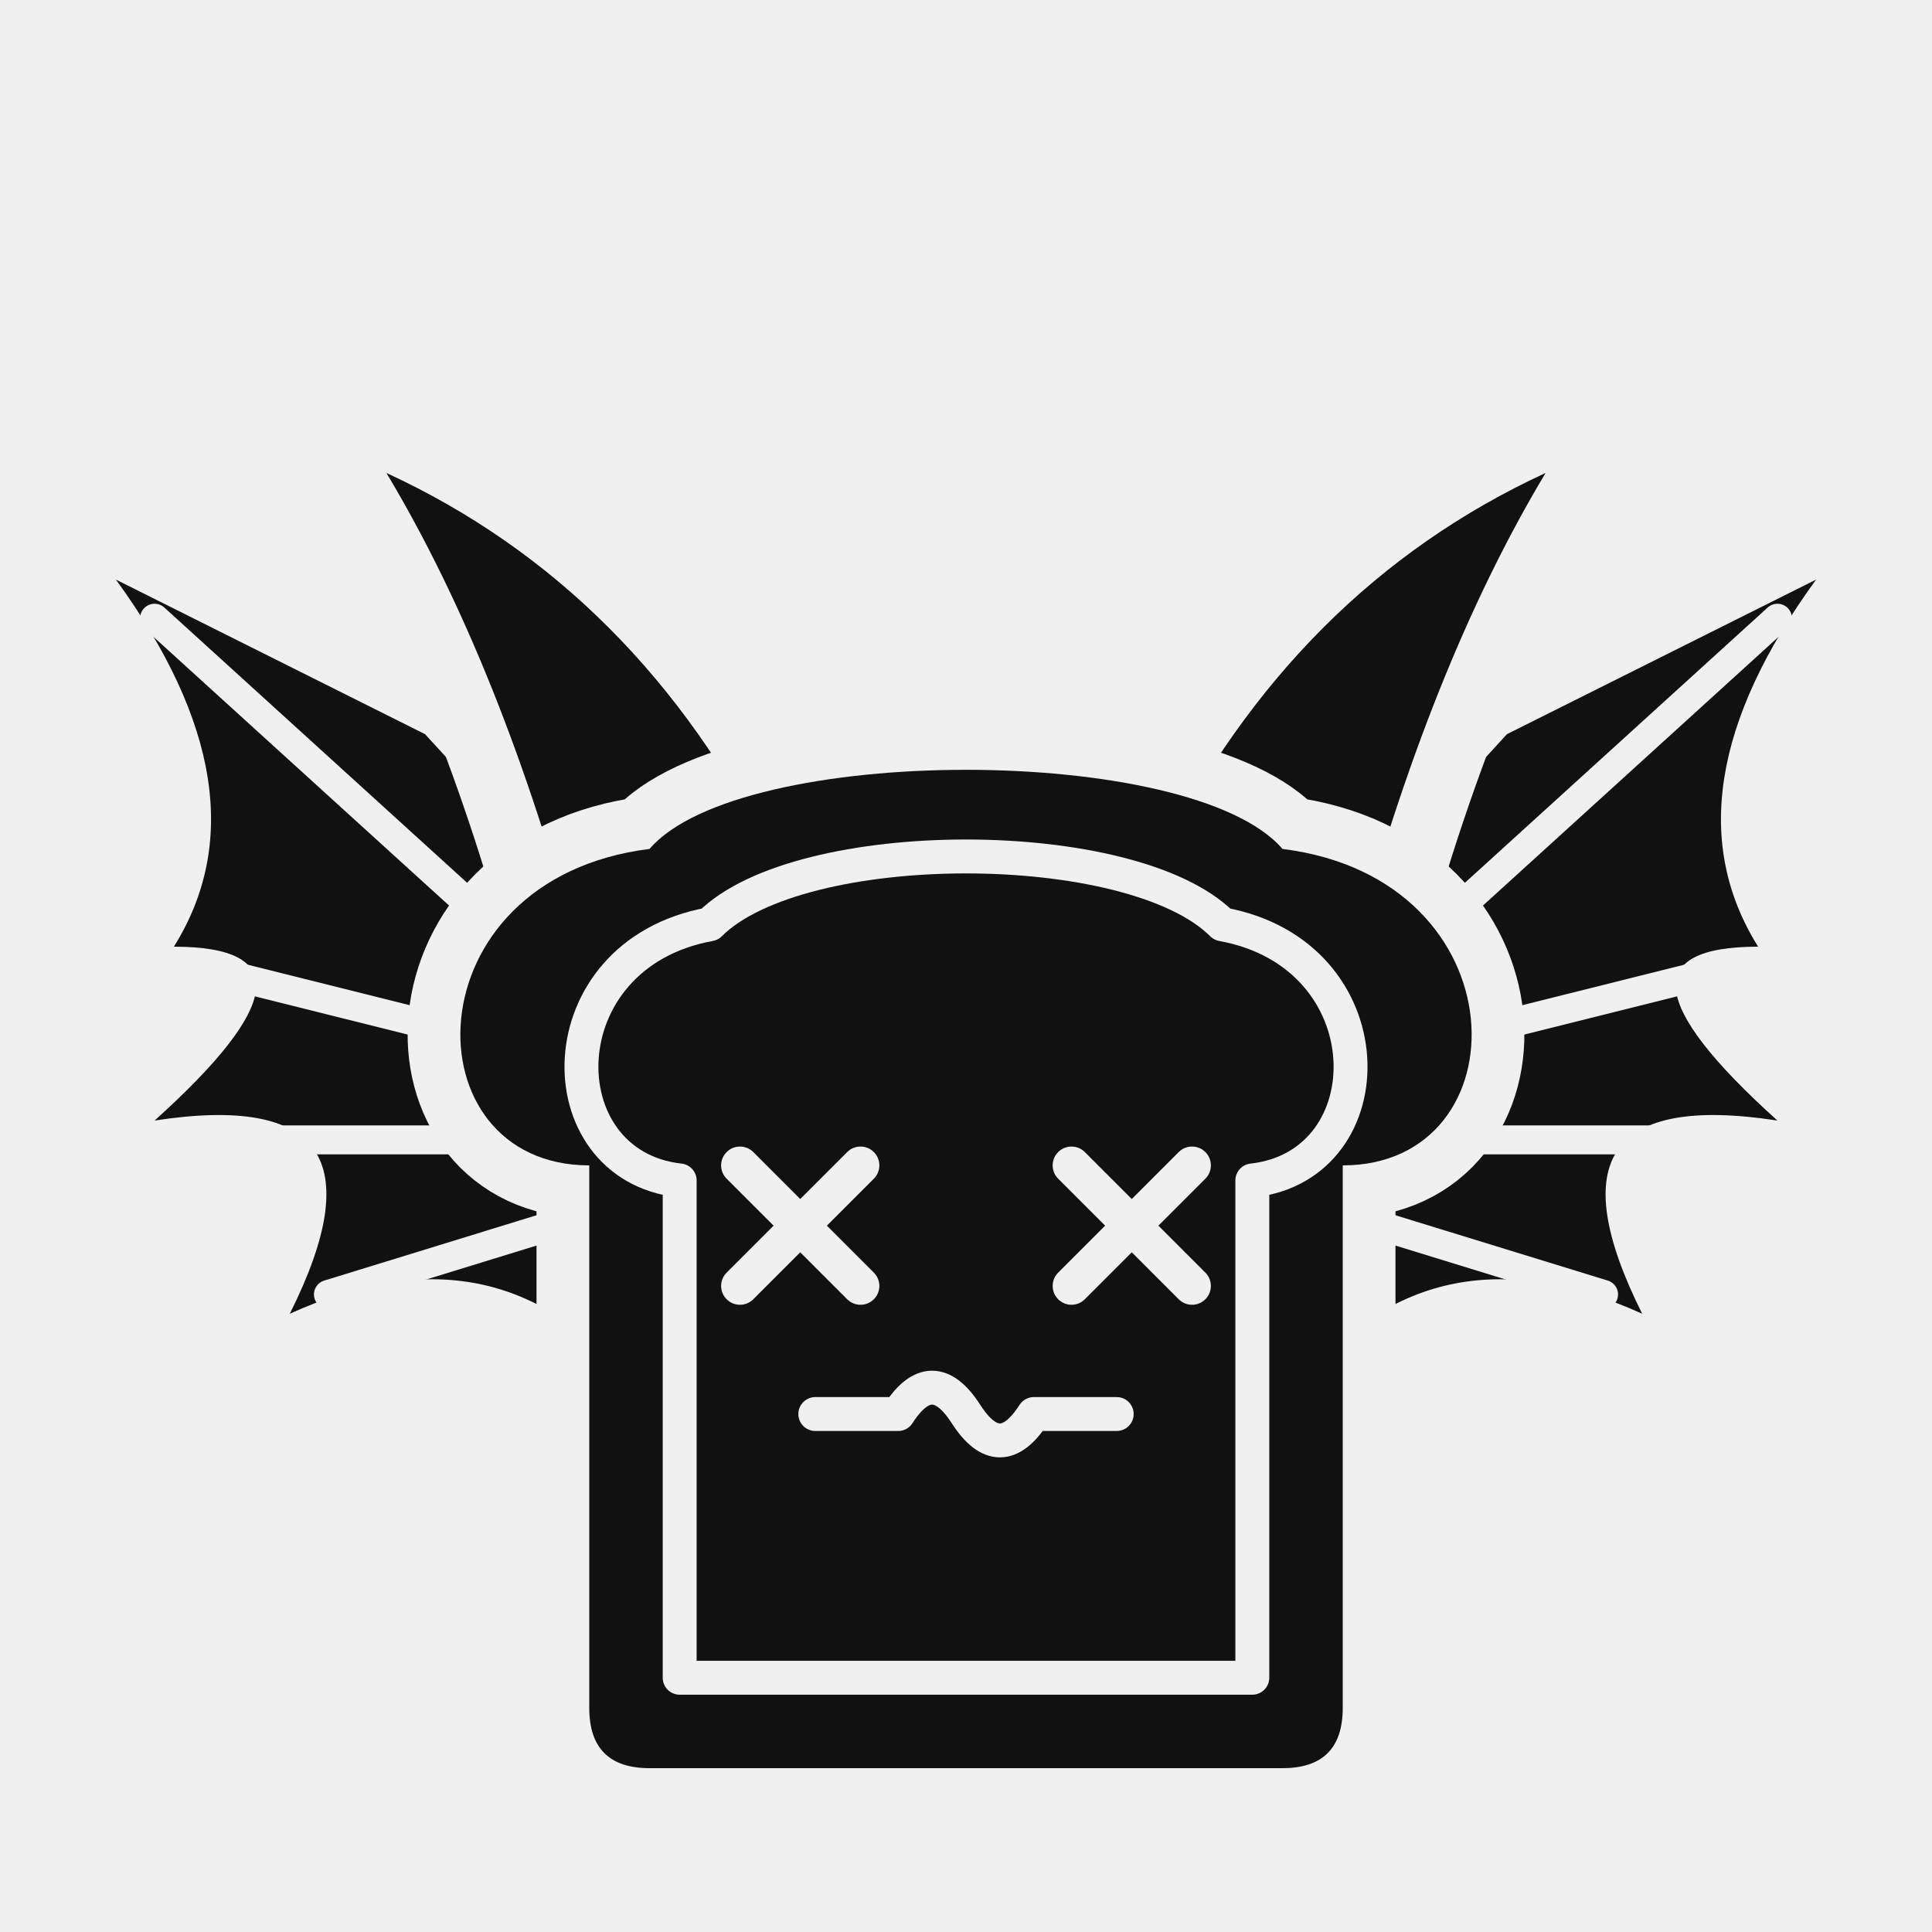
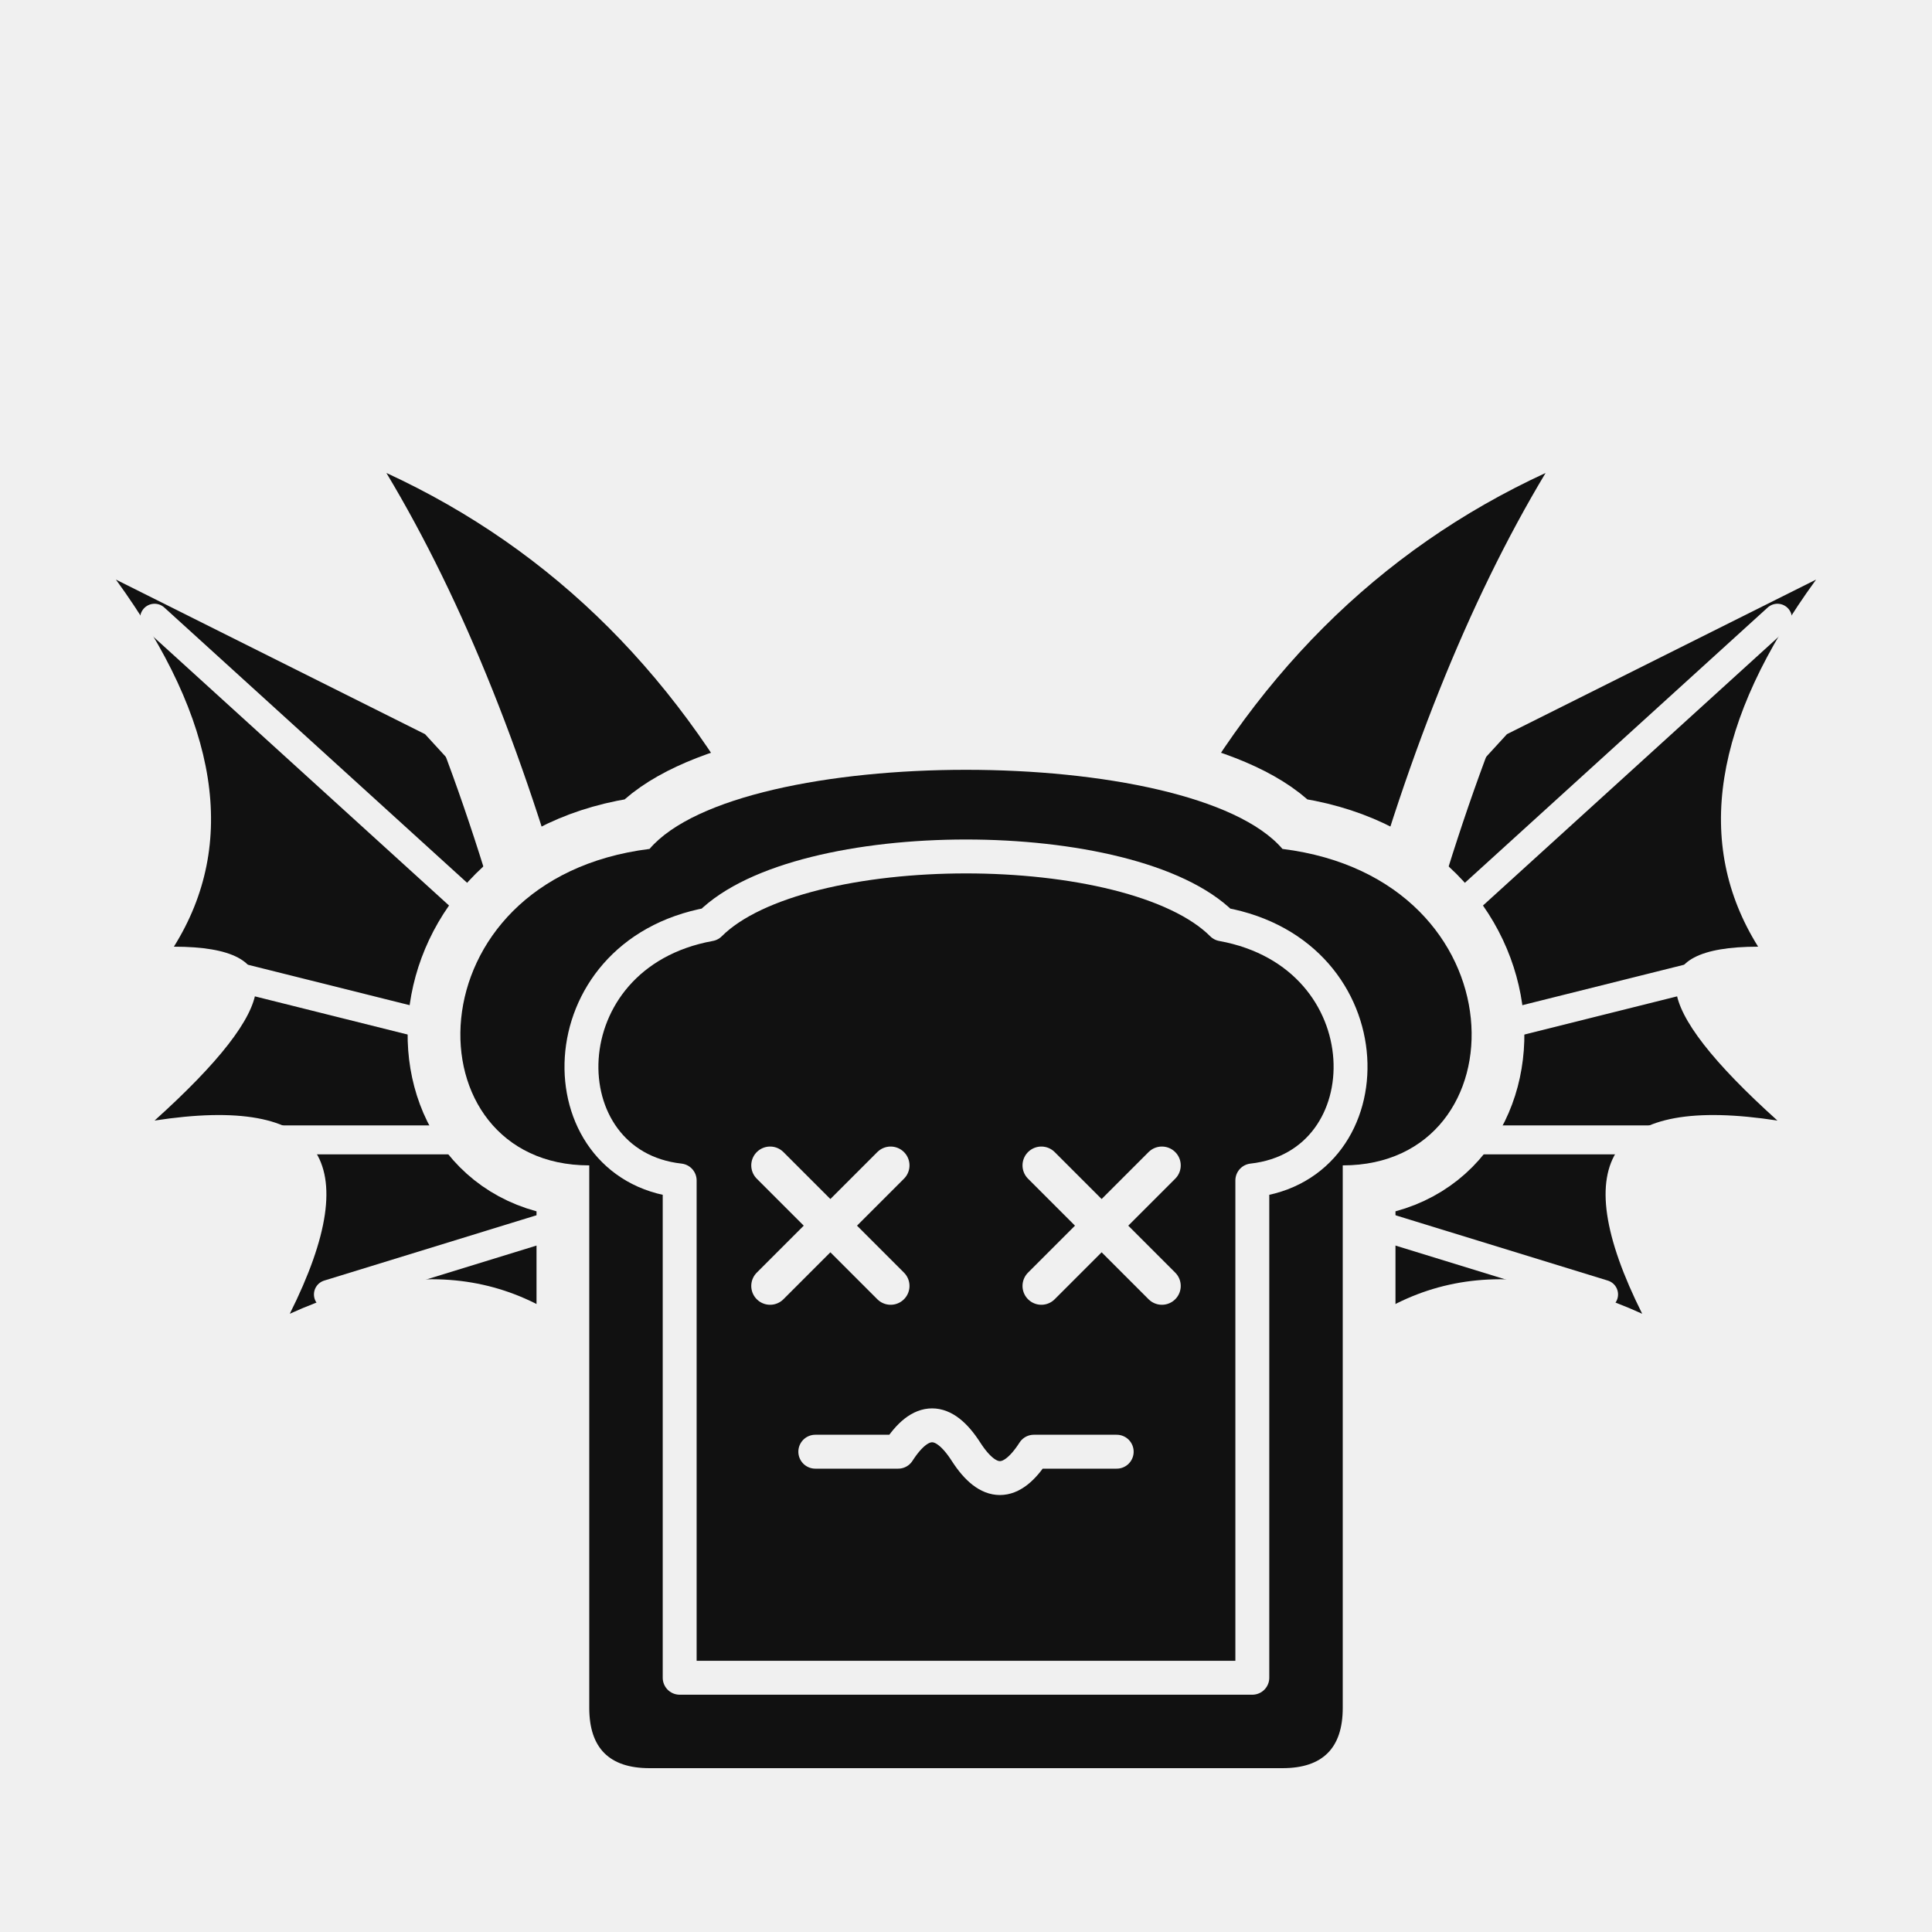
<svg xmlns="http://www.w3.org/2000/svg" viewBox="0 0 200 200" width="1000" height="1000" role="img" aria-label="Raising Hell">
-   <mask id="m-raising-hell-12" maskUnits="userSpaceOnUse" x="0" y="0" width="200" height="200">
+   <mask id="m-raising-hell-16" maskUnits="userSpaceOnUse" x="0" y="0" width="200" height="200">
    <rect width="200" height="200" fill="#000" />
    <g fill="#fff" stroke="none">
      <path d="M66,100 L44,76 L12,60 Q28,82 18,98 Q36,98 16,116 Q42,112 30,136 Q52,126 66,144 Z" />
      <g transform="translate(200,0) scale(-1,1)">
        <path d="M66,100 L44,76 L12,60 Q28,82 18,98 Q36,98 16,116 Q42,112 30,136 Q52,126 66,144 Z" />
      </g>
    </g>
    <path d="M60,104 L16,64 M60,110 L20,100 M60,118 L22,118 M60,126 L34,134" fill="none" stroke="#000" stroke-width="3" stroke-linecap="round" />
    <g transform="translate(200,0) scale(-1,1)">
      <path d="M60,104 L16,64 M60,110 L20,100 M60,118 L22,118 M60,126 L34,134" fill="none" stroke="#000" stroke-width="3" stroke-linecap="round" />
    </g>
    <g fill="#000" stroke="#000" stroke-width="14" stroke-linejoin="round">
      <path d="M60,98.96 Q52,68.96 40,48.96 Q66,60.96 80,88.96 Z" />
      <g transform="translate(200,0) scale(-1,1)">
        <path d="M60,98.96 Q52,68.96 40,48.96 Q66,60.96 80,88.96 Z" />
      </g>
    </g>
    <g fill="#fff" stroke="none">
      <path d="M60,98.96 Q52,68.96 40,48.96 Q66,60.96 80,88.96 Z" />
      <g transform="translate(200,0) scale(-1,1)">
        <path d="M60,98.96 Q52,68.96 40,48.96 Q66,60.96 80,88.96 Z" />
      </g>
    </g>
    <g fill="#000" stroke="#000" stroke-width="14" stroke-linejoin="round">
      <g transform="translate(100,130) scale(0.78) translate(-100,-118)">
        <path d="M50,106 C26,106 26,68 58,64 C70,50 130,50 142,64 C174,68 174,106 150,106 L150,178 Q150,186 142,186 L58,186 Q50,186 50,178 Z" />
      </g>
    </g>
    <g fill="#fff" stroke="none">
      <g transform="translate(100,130) scale(0.78) translate(-100,-118)">
        <path d="M50,106 C26,106 26,68 58,64 C70,50 130,50 142,64 C174,68 174,106 150,106 L150,178 Q150,186 142,186 L58,186 Q50,186 50,178 Z" />
      </g>
    </g>
    <g transform="translate(100,130) scale(0.78) translate(-100,-118)">
      <path d="M62,108 C44,106 44,78 66,74 C78,62 122,62 134,74 C156,78 156,106 138,108 L138,174 L62,174 Z" fill="none" stroke="#000" stroke-width="4.5" stroke-linejoin="round" />
-       <g transform="translate(0,-12)">
+       <g transform="translate(4,-12)">
        <path d="M70,118 L86,134 M86,118 L70,134" stroke="#000" stroke-width="5" stroke-linecap="round" />
      </g>
-       <g transform="translate(0,-12)">
+       <g transform="translate(-4,-12)">
        <path d="M114,118 L130,134 M130,118 L114,134" stroke="#000" stroke-width="5" stroke-linecap="round" />
      </g>
-       <g transform="translate(0,-12)">
+       <g transform="translate(0,-7)">
        <path d="M80,151 L91,151 Q95.5,144 100,151 Q104.5,158 109,151 L120,151" fill="none" stroke="#000" stroke-width="4.5" stroke-linecap="round" stroke-linejoin="round" />
      </g>
    </g>
  </mask>
-   <rect width="200" height="200" fill="#111111" mask="url(#m-raising-hell-12)" />
+   <rect width="200" height="200" fill="#111111" mask="url(#m-raising-hell-16)" />
</svg>
